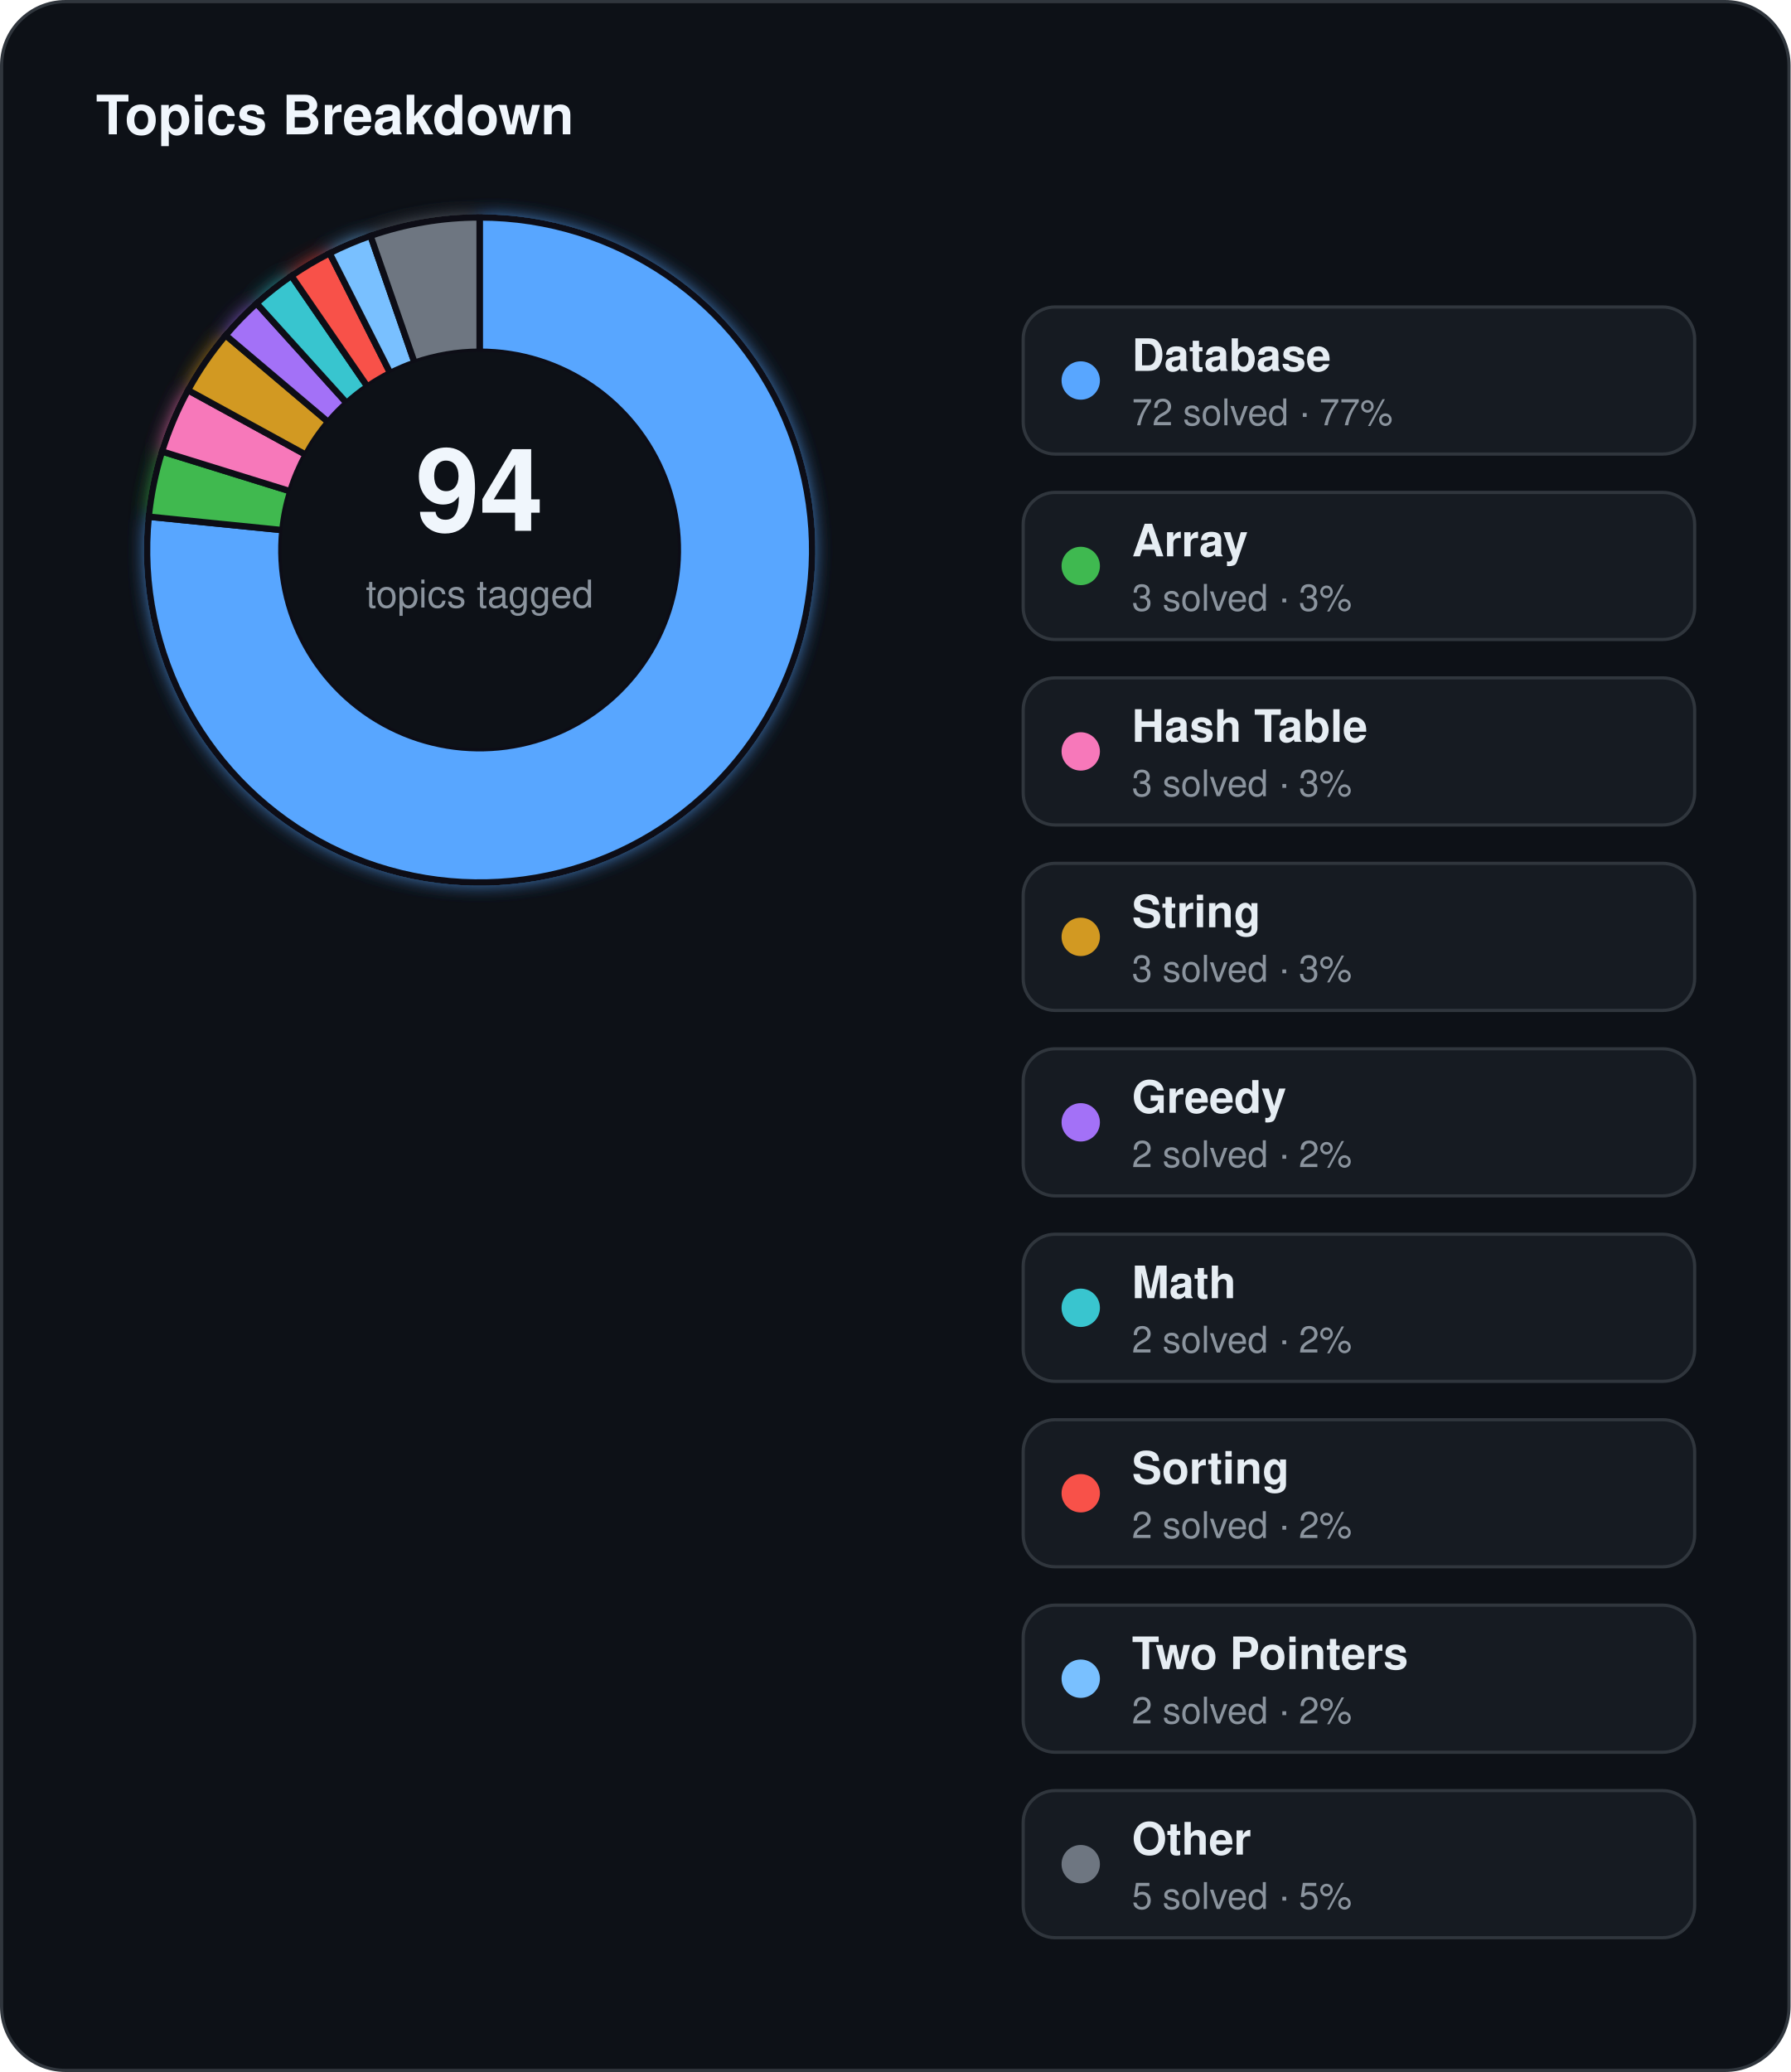
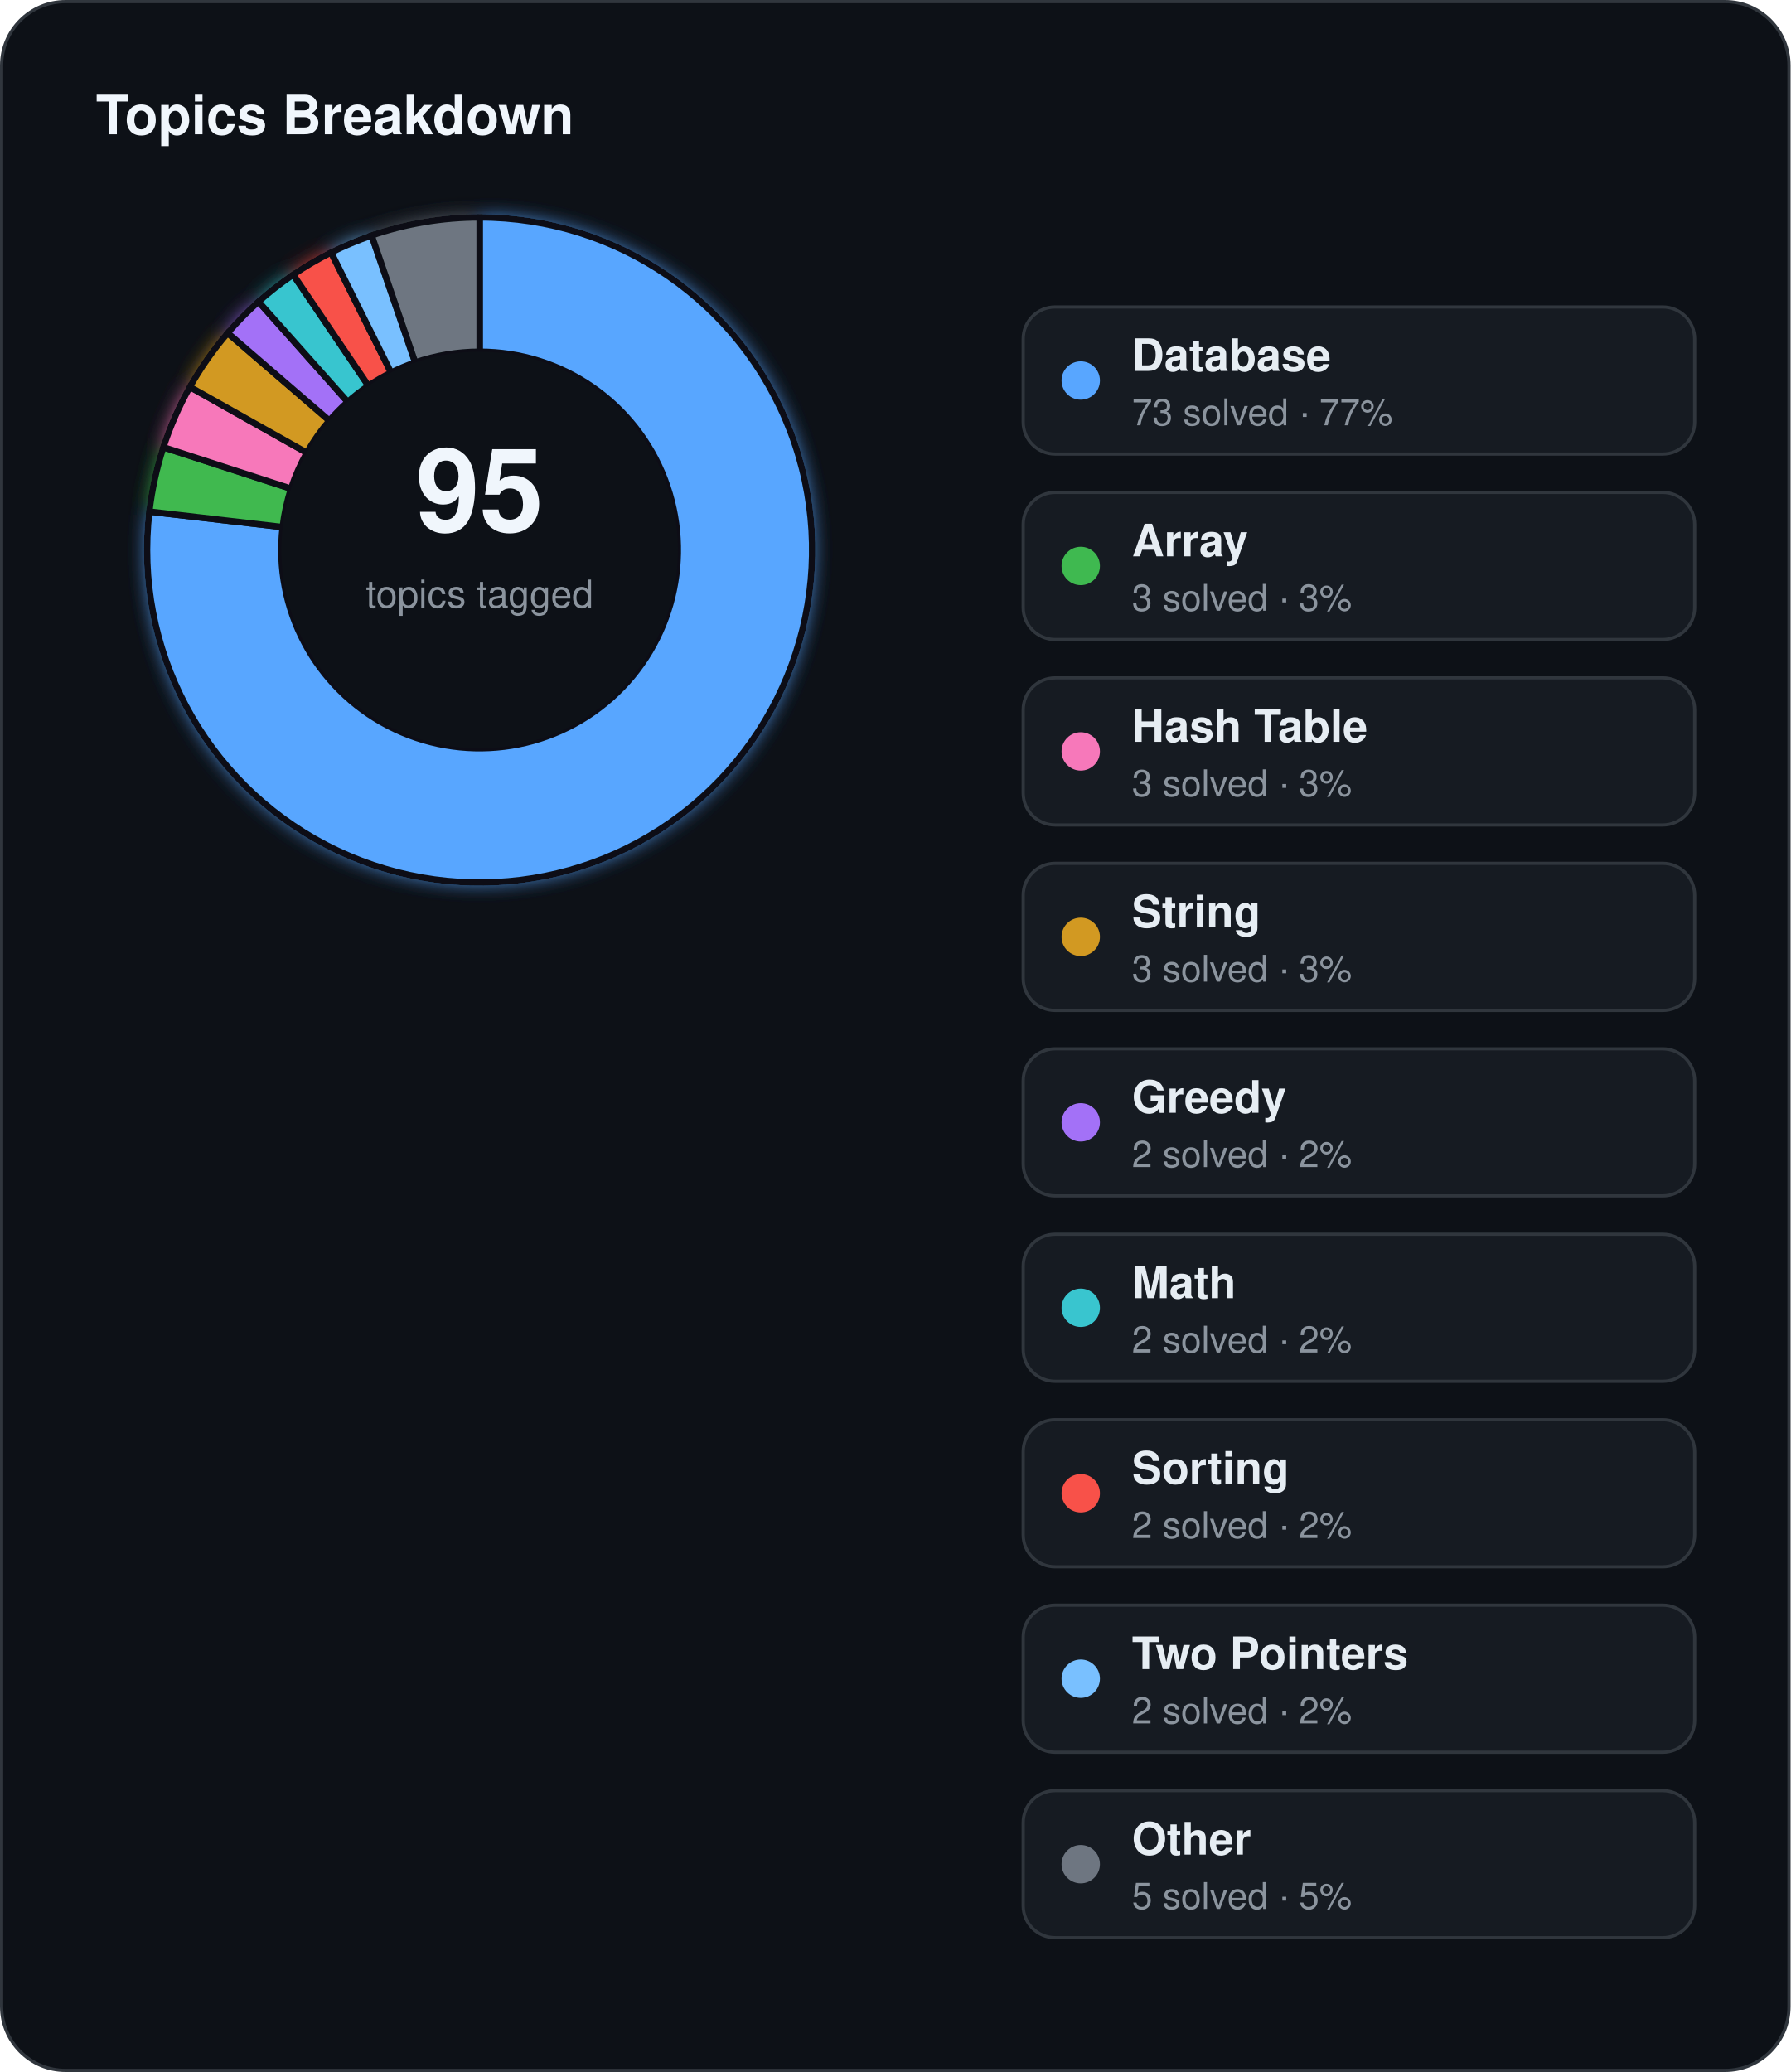
<svg xmlns="http://www.w3.org/2000/svg" width="560" height="648" viewBox="0 0 560 648">
  <defs>
    <filter id="topics-glow" x="-60%" y="-60%" width="220%" height="220%">
      <feGaussianBlur stdDeviation="3" result="blur" />
      <feMerge>
        <feMergeNode in="blur" />
        <feMergeNode in="SourceGraphic" />
      </feMerge>
    </filter>
  </defs>
  <rect x="0.5" y="0.5" width="559" height="647" rx="20" fill="#0d1117" stroke="#30363d" stroke-width="1" />
  <text x="30" y="42" fill="#f0f6fc" font-family="Segoe UI, Helvetica, Arial, sans-serif" font-size="17" font-weight="700">Topics Breakdown</text>
  <g filter="url(#topics-glow)">
-     <path d="M 150.00,68.00 A 104,104 0 1 1 46.52,161.59 L 88.31,165.79 A 62,62 0 1 0 150.00,110.00 Z" fill="#58a6ff" stroke="#0d1117" stroke-width="2" />
-     <path d="M 46.52,161.59 A 104,104 0 0 1 50.67,141.19 L 90.78,153.63 A 62,62 0 0 0 88.31,165.79 Z" fill="#3fb950" stroke="#0d1117" stroke-width="2" />
-     <path d="M 50.67,141.19 A 104,104 0 0 1 58.80,122.02 L 95.63,142.20 A 62,62 0 0 0 90.78,153.63 Z" fill="#f778ba" stroke="#0d1117" stroke-width="2" />
-     <path d="M 58.80,122.02 A 104,104 0 0 1 70.58,104.85 L 102.65,131.97 A 62,62 0 0 0 95.63,142.20 Z" fill="#d29922" stroke="#0d1117" stroke-width="2" />
-     <path d="M 70.58,104.85 A 104,104 0 0 1 80.24,94.87 L 108.41,126.02 A 62,62 0 0 0 102.65,131.97 Z" fill="#a371f7" stroke="#0d1117" stroke-width="2" />
-     <path d="M 80.24,94.87 A 104,104 0 0 1 91.14,86.26 L 114.91,120.88 A 62,62 0 0 0 108.41,126.02 Z" fill="#39c5cf" stroke="#0d1117" stroke-width="2" />
-     <path d="M 91.14,86.26 A 104,104 0 0 1 103.09,79.18 L 122.04,116.66 A 62,62 0 0 0 114.91,120.88 Z" fill="#f85149" stroke="#0d1117" stroke-width="2" />
-     <path d="M 103.09,79.18 A 104,104 0 0 1 115.89,73.75 L 129.66,113.43 A 62,62 0 0 0 122.04,116.66 Z" fill="#79c0ff" stroke="#0d1117" stroke-width="2" />
-     <path d="M 115.89,73.75 A 104,104 0 0 1 150.00,68.00 L 150.00,110.00 A 62,62 0 0 0 129.66,113.43 Z" fill="#6e7681" stroke="#0d1117" stroke-width="2" />
+     <path d="M 150.00,68.00 A 104,104 0 1 1 46.70,159.99 L 88.41,164.84 A 62,62 0 1 0 150.00,110.00 Z" fill="#58a6ff" stroke="#0d1117" stroke-width="2" />
+     <path d="M 46.70,159.99 A 104,104 0 0 1 51.09,139.86 L 91.03,152.84 A 62,62 0 0 0 88.41,164.84 Z" fill="#3fb950" stroke="#0d1117" stroke-width="2" />
+     <path d="M 51.09,139.86 A 104,104 0 0 1 59.37,121.00 L 95.97,141.59 A 62,62 0 0 0 91.03,152.84 Z" fill="#f778ba" stroke="#0d1117" stroke-width="2" />
+     <path d="M 59.37,121.00 A 104,104 0 0 1 71.20,104.13 L 103.02,131.54 A 62,62 0 0 0 95.97,141.59 Z" fill="#d29922" stroke="#0d1117" stroke-width="2" />
+     <path d="M 71.20,104.13 A 104,104 0 0 1 80.84,94.33 L 108.77,125.70 A 62,62 0 0 0 103.02,131.54 Z" fill="#a371f7" stroke="#0d1117" stroke-width="2" />
+     <path d="M 80.84,94.33 A 104,104 0 0 1 91.69,85.89 L 115.24,120.66 A 62,62 0 0 0 108.77,125.70 Z" fill="#39c5cf" stroke="#0d1117" stroke-width="2" />
+     <path d="M 91.69,85.89 A 104,104 0 0 1 103.55,78.95 L 122.31,116.53 A 62,62 0 0 0 115.24,120.66 Z" fill="#f85149" stroke="#0d1117" stroke-width="2" />
+     <path d="M 103.55,78.95 A 104,104 0 0 1 116.23,73.64 L 129.87,113.36 A 62,62 0 0 0 122.31,116.53 Z" fill="#79c0ff" stroke="#0d1117" stroke-width="2" />
+     <path d="M 116.23,73.64 A 104,104 0 0 1 150.00,68.00 L 150.00,110.00 A 62,62 0 0 0 129.87,113.36 Z" fill="#6e7681" stroke="#0d1117" stroke-width="2" />
  </g>
  <circle cx="150" cy="172" r="62" fill="#0d1117" />
-   <text x="150" y="166" text-anchor="middle" fill="#f0f6fc" font-family="Segoe UI, Helvetica, Arial, sans-serif" font-size="36" font-weight="700">94</text>
+   <text x="150" y="166" text-anchor="middle" fill="#f0f6fc" font-family="Segoe UI, Helvetica, Arial, sans-serif" font-size="36" font-weight="700">95</text>
  <text x="150" y="190" text-anchor="middle" fill="#8b949e" font-family="Segoe UI, Helvetica, Arial, sans-serif" font-size="12">topics tagged</text>
  <rect x="320" y="96" width="210" height="46" rx="10" fill="#161b22" stroke="#30363d" stroke-width="1" />
  <circle cx="338" cy="119" r="6" fill="#58a6ff" />
  <text x="354" y="116" fill="#e6edf3" font-family="Segoe UI, Helvetica, Arial, sans-serif" font-size="14" font-weight="600">Database</text>
-   <text x="354" y="133" fill="#8b949e" font-family="Segoe UI, Helvetica, Arial, sans-serif" font-size="11.5">72 solved · 77%</text>
+   <text x="354" y="133" fill="#8b949e" font-family="Segoe UI, Helvetica, Arial, sans-serif" font-size="11.5">73 solved · 77%</text>
  <rect x="320" y="154" width="210" height="46" rx="10" fill="#161b22" stroke="#30363d" stroke-width="1" />
  <circle cx="338" cy="177" r="6" fill="#3fb950" />
  <text x="354" y="174" fill="#e6edf3" font-family="Segoe UI, Helvetica, Arial, sans-serif" font-size="14" font-weight="600">Array</text>
  <text x="354" y="191" fill="#8b949e" font-family="Segoe UI, Helvetica, Arial, sans-serif" font-size="11.5">3 solved · 3%</text>
  <rect x="320" y="212" width="210" height="46" rx="10" fill="#161b22" stroke="#30363d" stroke-width="1" />
  <circle cx="338" cy="235" r="6" fill="#f778ba" />
  <text x="354" y="232" fill="#e6edf3" font-family="Segoe UI, Helvetica, Arial, sans-serif" font-size="14" font-weight="600">Hash Table</text>
  <text x="354" y="249" fill="#8b949e" font-family="Segoe UI, Helvetica, Arial, sans-serif" font-size="11.5">3 solved · 3%</text>
  <rect x="320" y="270" width="210" height="46" rx="10" fill="#161b22" stroke="#30363d" stroke-width="1" />
  <circle cx="338" cy="293" r="6" fill="#d29922" />
  <text x="354" y="290" fill="#e6edf3" font-family="Segoe UI, Helvetica, Arial, sans-serif" font-size="14" font-weight="600">String</text>
  <text x="354" y="307" fill="#8b949e" font-family="Segoe UI, Helvetica, Arial, sans-serif" font-size="11.5">3 solved · 3%</text>
  <rect x="320" y="328" width="210" height="46" rx="10" fill="#161b22" stroke="#30363d" stroke-width="1" />
  <circle cx="338" cy="351" r="6" fill="#a371f7" />
  <text x="354" y="348" fill="#e6edf3" font-family="Segoe UI, Helvetica, Arial, sans-serif" font-size="14" font-weight="600">Greedy</text>
  <text x="354" y="365" fill="#8b949e" font-family="Segoe UI, Helvetica, Arial, sans-serif" font-size="11.5">2 solved · 2%</text>
  <rect x="320" y="386" width="210" height="46" rx="10" fill="#161b22" stroke="#30363d" stroke-width="1" />
  <circle cx="338" cy="409" r="6" fill="#39c5cf" />
  <text x="354" y="406" fill="#e6edf3" font-family="Segoe UI, Helvetica, Arial, sans-serif" font-size="14" font-weight="600">Math</text>
  <text x="354" y="423" fill="#8b949e" font-family="Segoe UI, Helvetica, Arial, sans-serif" font-size="11.5">2 solved · 2%</text>
  <rect x="320" y="444" width="210" height="46" rx="10" fill="#161b22" stroke="#30363d" stroke-width="1" />
  <circle cx="338" cy="467" r="6" fill="#f85149" />
  <text x="354" y="464" fill="#e6edf3" font-family="Segoe UI, Helvetica, Arial, sans-serif" font-size="14" font-weight="600">Sorting</text>
  <text x="354" y="481" fill="#8b949e" font-family="Segoe UI, Helvetica, Arial, sans-serif" font-size="11.5">2 solved · 2%</text>
  <rect x="320" y="502" width="210" height="46" rx="10" fill="#161b22" stroke="#30363d" stroke-width="1" />
  <circle cx="338" cy="525" r="6" fill="#79c0ff" />
  <text x="354" y="522" fill="#e6edf3" font-family="Segoe UI, Helvetica, Arial, sans-serif" font-size="14" font-weight="600">Two Pointers</text>
  <text x="354" y="539" fill="#8b949e" font-family="Segoe UI, Helvetica, Arial, sans-serif" font-size="11.5">2 solved · 2%</text>
  <rect x="320" y="560" width="210" height="46" rx="10" fill="#161b22" stroke="#30363d" stroke-width="1" />
  <circle cx="338" cy="583" r="6" fill="#6e7681" />
  <text x="354" y="580" fill="#e6edf3" font-family="Segoe UI, Helvetica, Arial, sans-serif" font-size="14" font-weight="600">Other</text>
  <text x="354" y="597" fill="#8b949e" font-family="Segoe UI, Helvetica, Arial, sans-serif" font-size="11.5">5 solved · 5%</text>
</svg>
